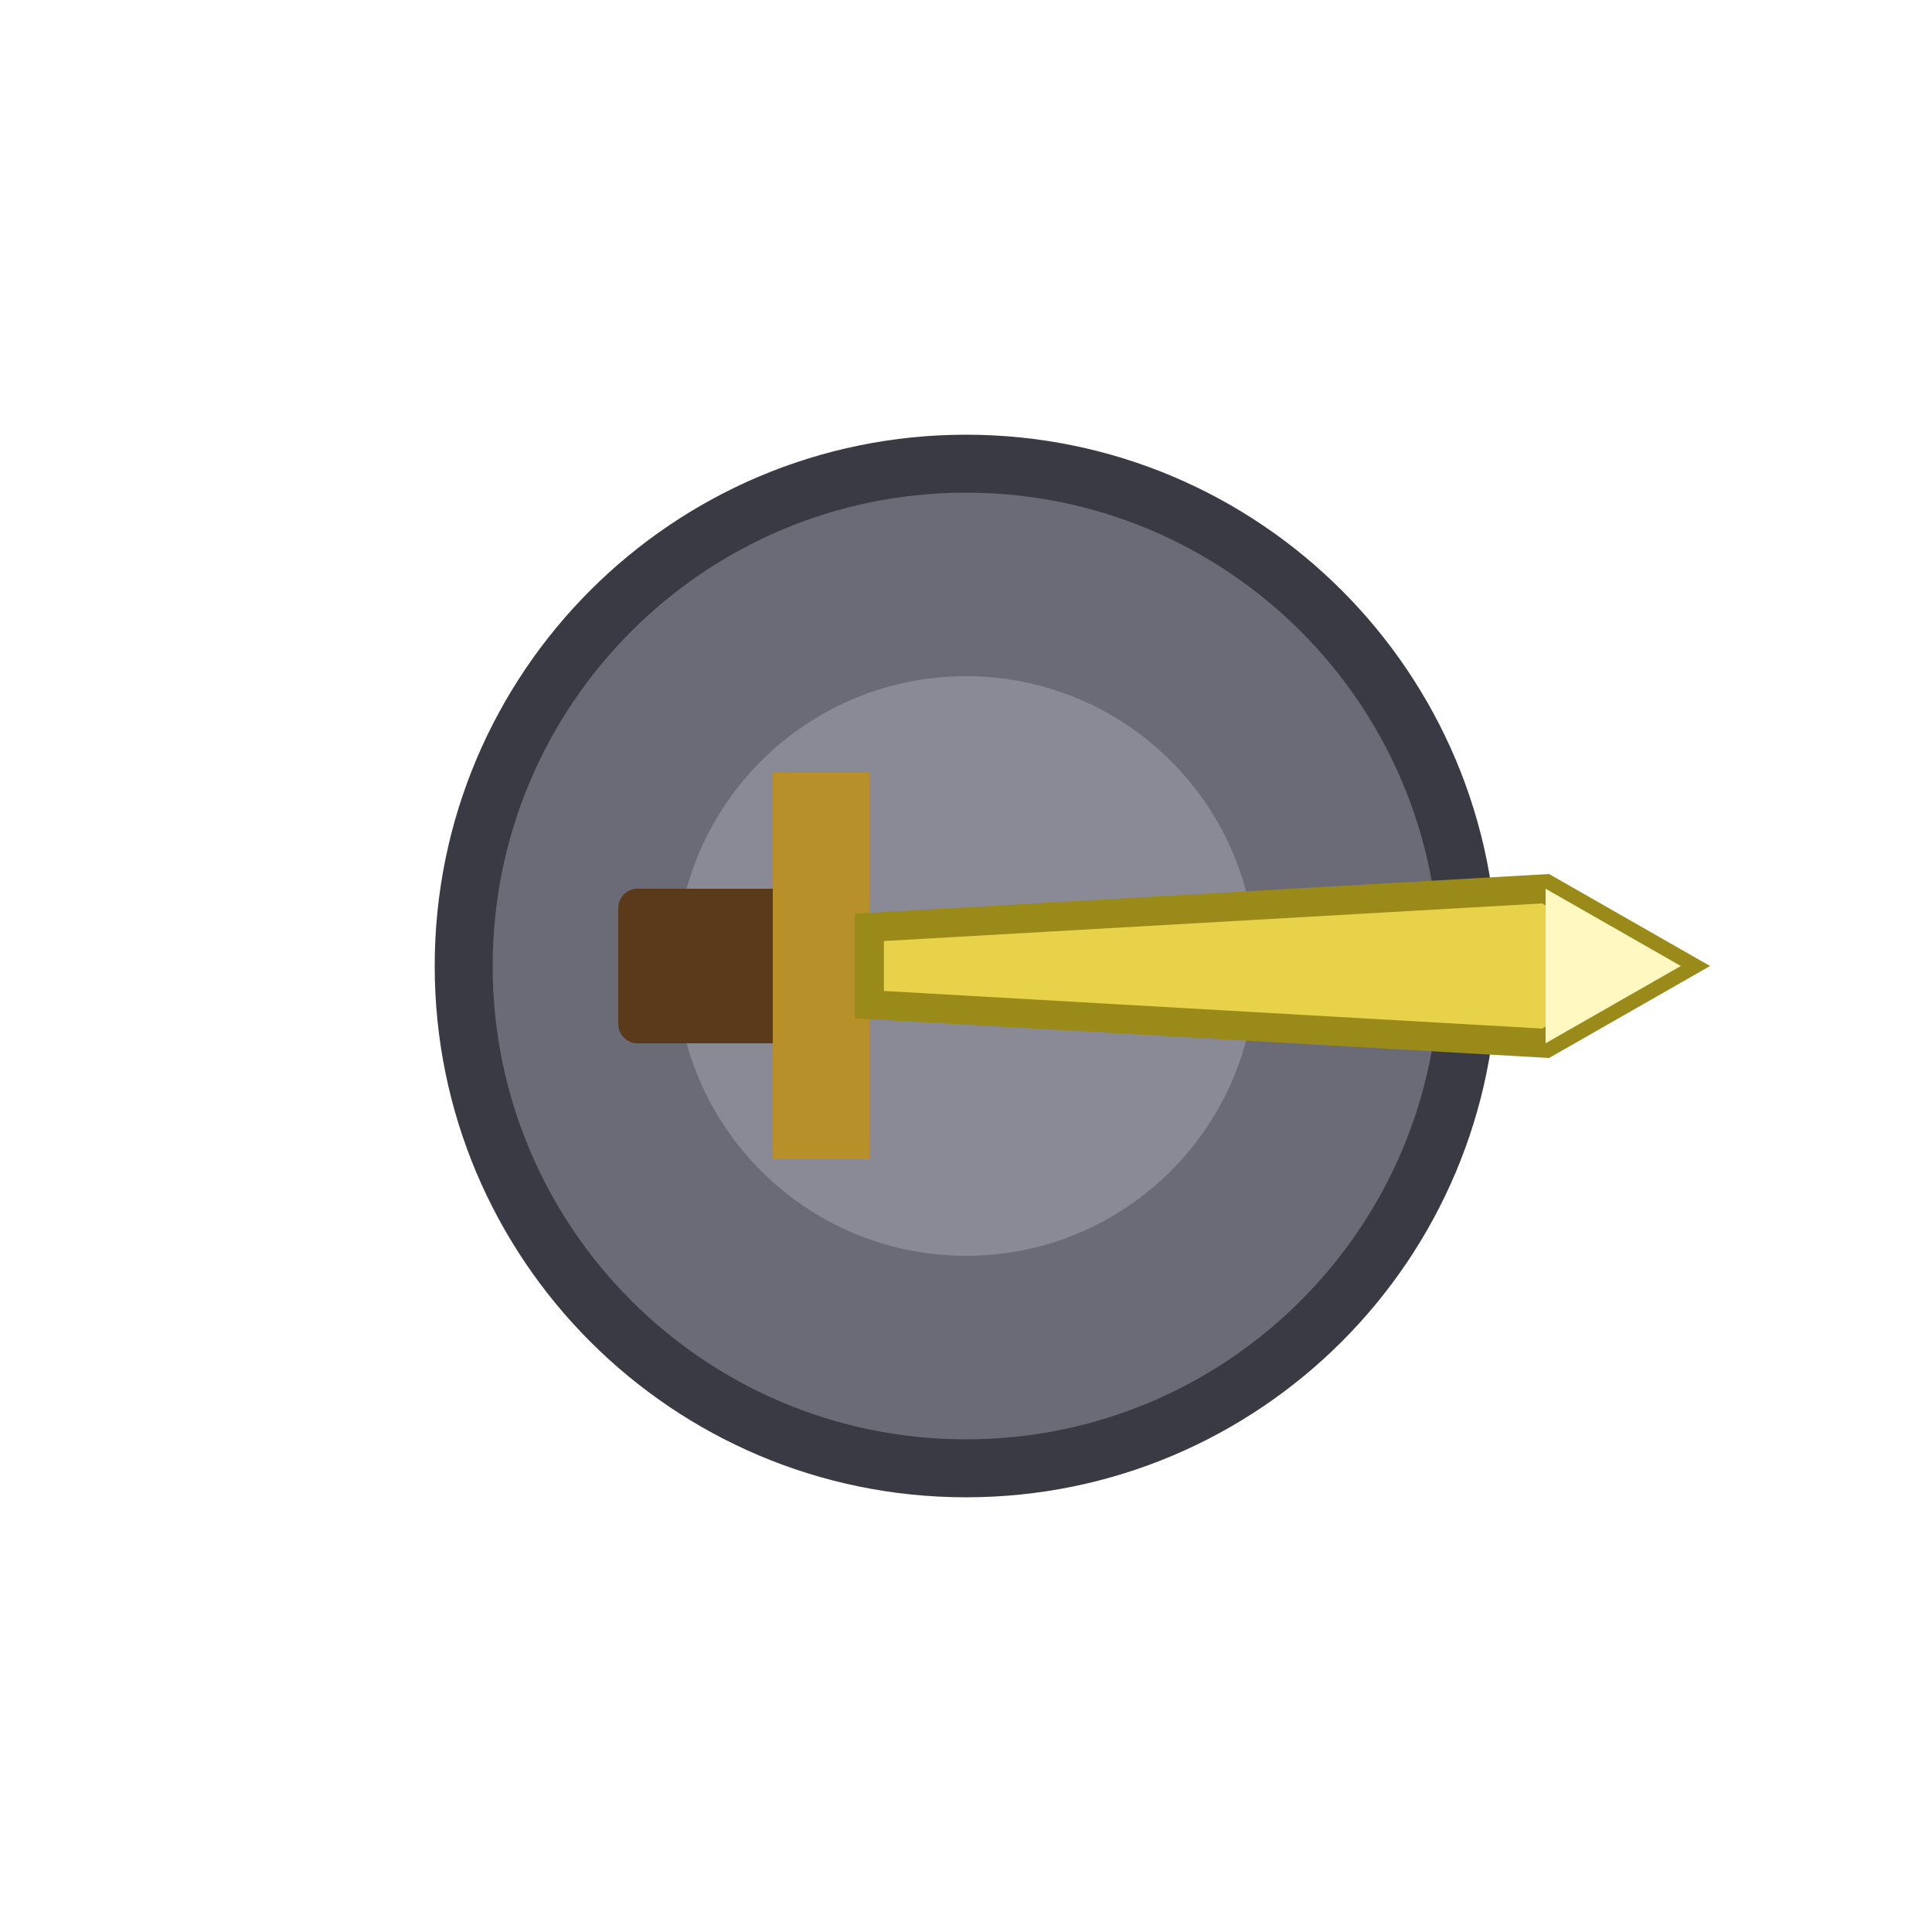
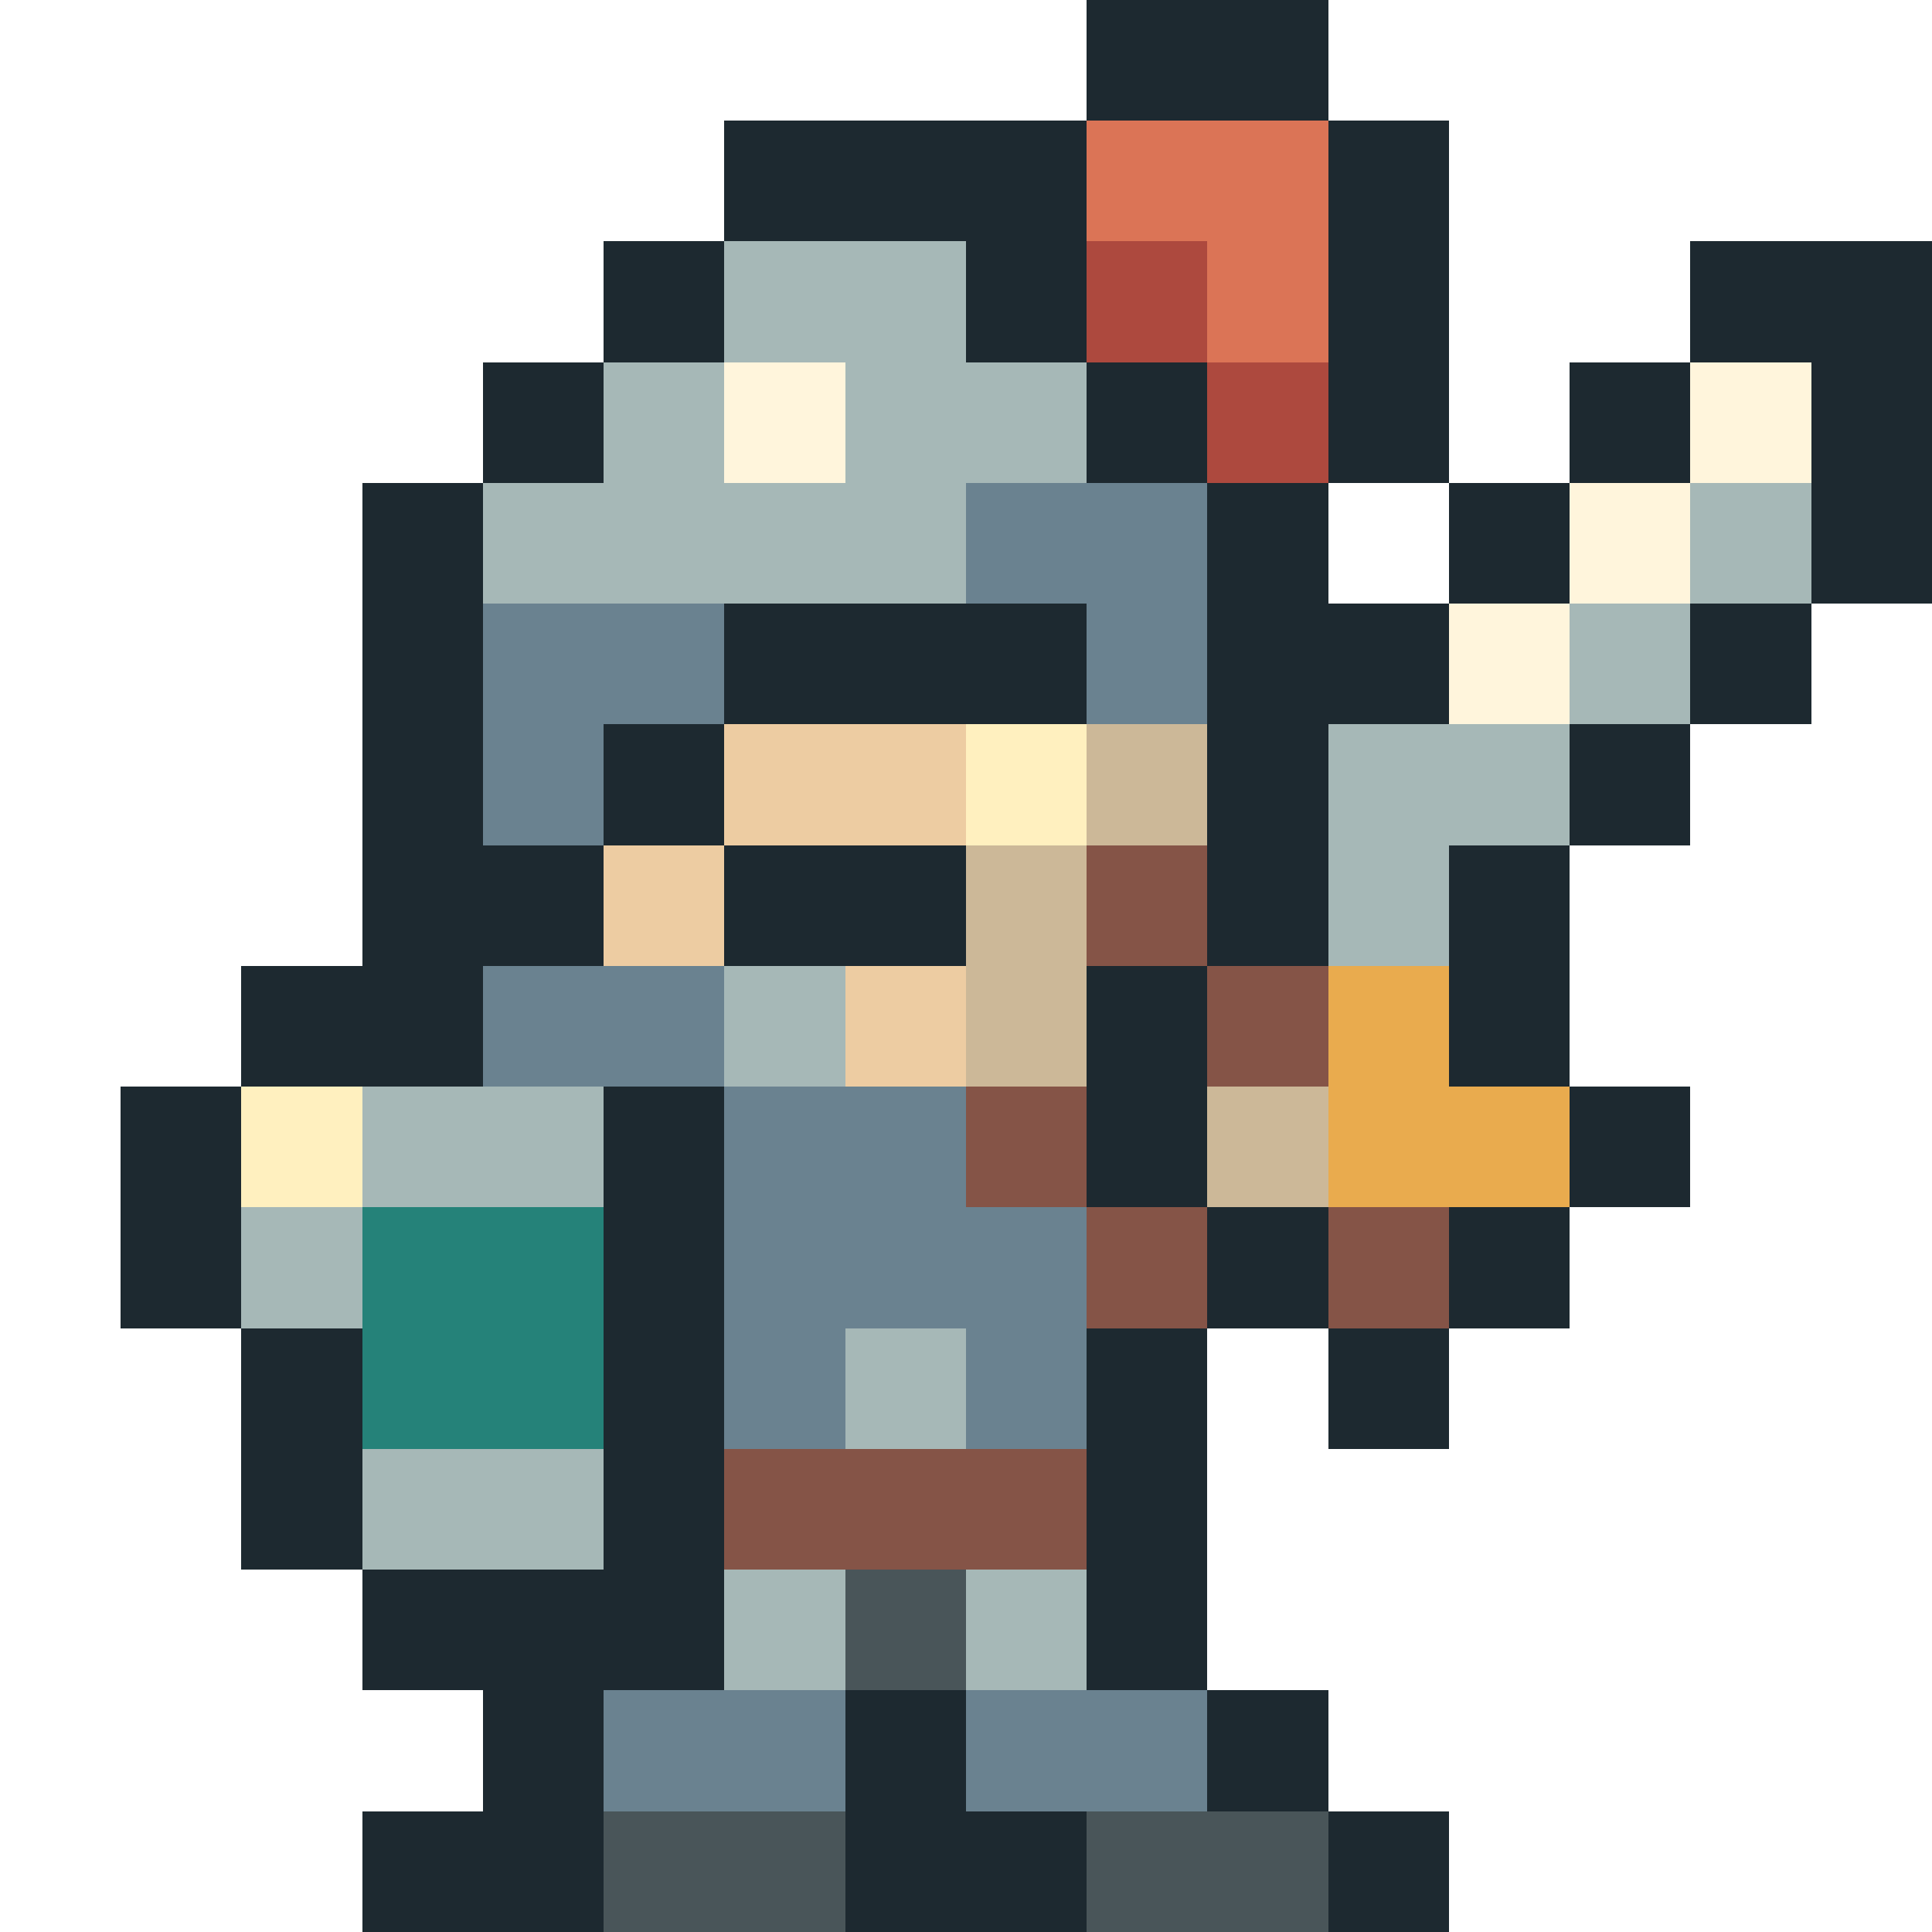
- <svg xmlns="http://www.w3.org/2000/svg" width="100" height="100" viewBox="0 0 100 100">
-   <circle cx="50" cy="50" r="26" fill="#6b6b78" stroke="#3a3a44" stroke-width="3" />
-   <circle cx="50" cy="50" r="15" fill="#8a8a96" />
-   <rect x="32" y="46" width="10" height="8" rx="1" fill="#5a3a1a" />
-   <rect x="40" y="40" width="5" height="20" fill="#b8902a" />
-   <polygon points="45,48 80,46 87,50 80,54 45,52" fill="#e8d24a" stroke="#9a8a1a" stroke-width="1.5" />
-   <polygon points="80,46 87,50 80,54" fill="#fff8c0" />
+ <svg xmlns="http://www.w3.org/2000/svg" width="64" height="64" viewBox="0 0 16 16" shape-rendering="crispEdges">
+   <path fill="#1d2930" d="M9 0h2v1h-2z M6 1h3v1h-3z M11 1h1v1h-1z M5 2h1v1h-1z M8 2h1v1h-1z M11 2h1v1h-1z M14 2h2v1h-2z M4 3h1v1h-1z M9 3h1v1h-1z M11 3h1v1h-1z M13 3h1v1h-1z M15 3h1v1h-1z M3 4h1v1h-1z M10 4h1v1h-1z M12 4h1v1h-1z M15 4h1v1h-1z M3 5h1v1h-1z M6 5h3v1h-3z M10 5h2v1h-2z M14 5h1v1h-1z M3 6h1v1h-1z M5 6h1v1h-1z M10 6h1v1h-1z M13 6h1v1h-1z M3 7h2v1h-2z M6 7h2v1h-2z M10 7h1v1h-1z M12 7h1v1h-1z M2 8h2v1h-2z M9 8h1v1h-1z M12 8h1v1h-1z M1 9h1v1h-1z M5 9h1v1h-1z M9 9h1v1h-1z M13 9h1v1h-1z M1 10h1v1h-1z M5 10h1v1h-1z M10 10h1v1h-1z M12 10h1v1h-1z M2 11h1v1h-1z M5 11h1v1h-1z M9 11h1v1h-1z M11 11h1v1h-1z M2 12h1v1h-1z M5 12h1v1h-1z M9 12h1v1h-1z M3 13h3v1h-3z M9 13h1v1h-1z M4 14h1v1h-1z M7 14h1v1h-1z M10 14h1v1h-1z M3 15h2v1h-2z M7 15h2v1h-2z M11 15h1v1h-1z" />
+   <path fill="#db7456" d="M9 1h2v1h-2z M10 2h1v1h-1z" />
+   <path fill="#a6b8b7" d="M6 2h2v1h-2z M5 3h1v1h-1z M7 3h2v1h-2z M4 4h4v1h-4z M14 4h1v1h-1z M13 5h1v1h-1z M11 6h2v1h-2z M11 7h1v1h-1z M6 8h1v1h-1z M3 9h2v1h-2z M2 10h1v1h-1z M7 11h1v1h-1z M3 12h2v1h-2z M6 13h1v1h-1z M8 13h1v1h-1z" />
+   <path fill="#ad493e" d="M9 2h1v1h-1z M10 3h1v1h-1z" />
+   <path fill="#fff5dc" d="M6 3h1v1h-1z M14 3h1v1h-1z M13 4h1v1h-1z M12 5h1v1h-1z" />
+   <path fill="#6a8290" d="M8 4h2v1h-2z M4 5h2v1h-2z M9 5h1v1h-1z M4 6h1v1h-1z M4 8h2v1h-2z M6 9h2v1h-2z M6 10h3v1h-3z M6 11h1v1h-1z M8 11h1v1h-1z M5 14h2v1h-2z M8 14h2v1h-2z" />
+   <path fill="#edcca2" d="M6 6h2v1h-2z M5 7h1v1h-1z M7 8h1v1h-1z" />
+   <path fill="#fff0bf" d="M8 6h1v1h-1z M2 9h1v1h-1z" />
+   <path fill="#ccb898" d="M9 6h1v1h-1z M8 7h1v1h-1z M8 8h1v1h-1z M10 9h1v1h-1z" />
+   <path fill="#855447" d="M9 7h1v1h-1z M10 8h1v1h-1z M8 9h1v1h-1z M9 10h1v1h-1z M11 10h1v1h-1z M6 12h3v1h-3z" />
+   <path fill="#e9ab4e" d="M11 8h1v1h-1z M11 9h2v1h-2z" />
+   <path fill="#258279" d="M3 10h2v1h-2z M3 11h2v1h-2z" />
+   <path fill="#495559" d="M7 13h1v1h-1z M5 15h2v1h-2z M9 15h2v1h-2z" />
</svg>
